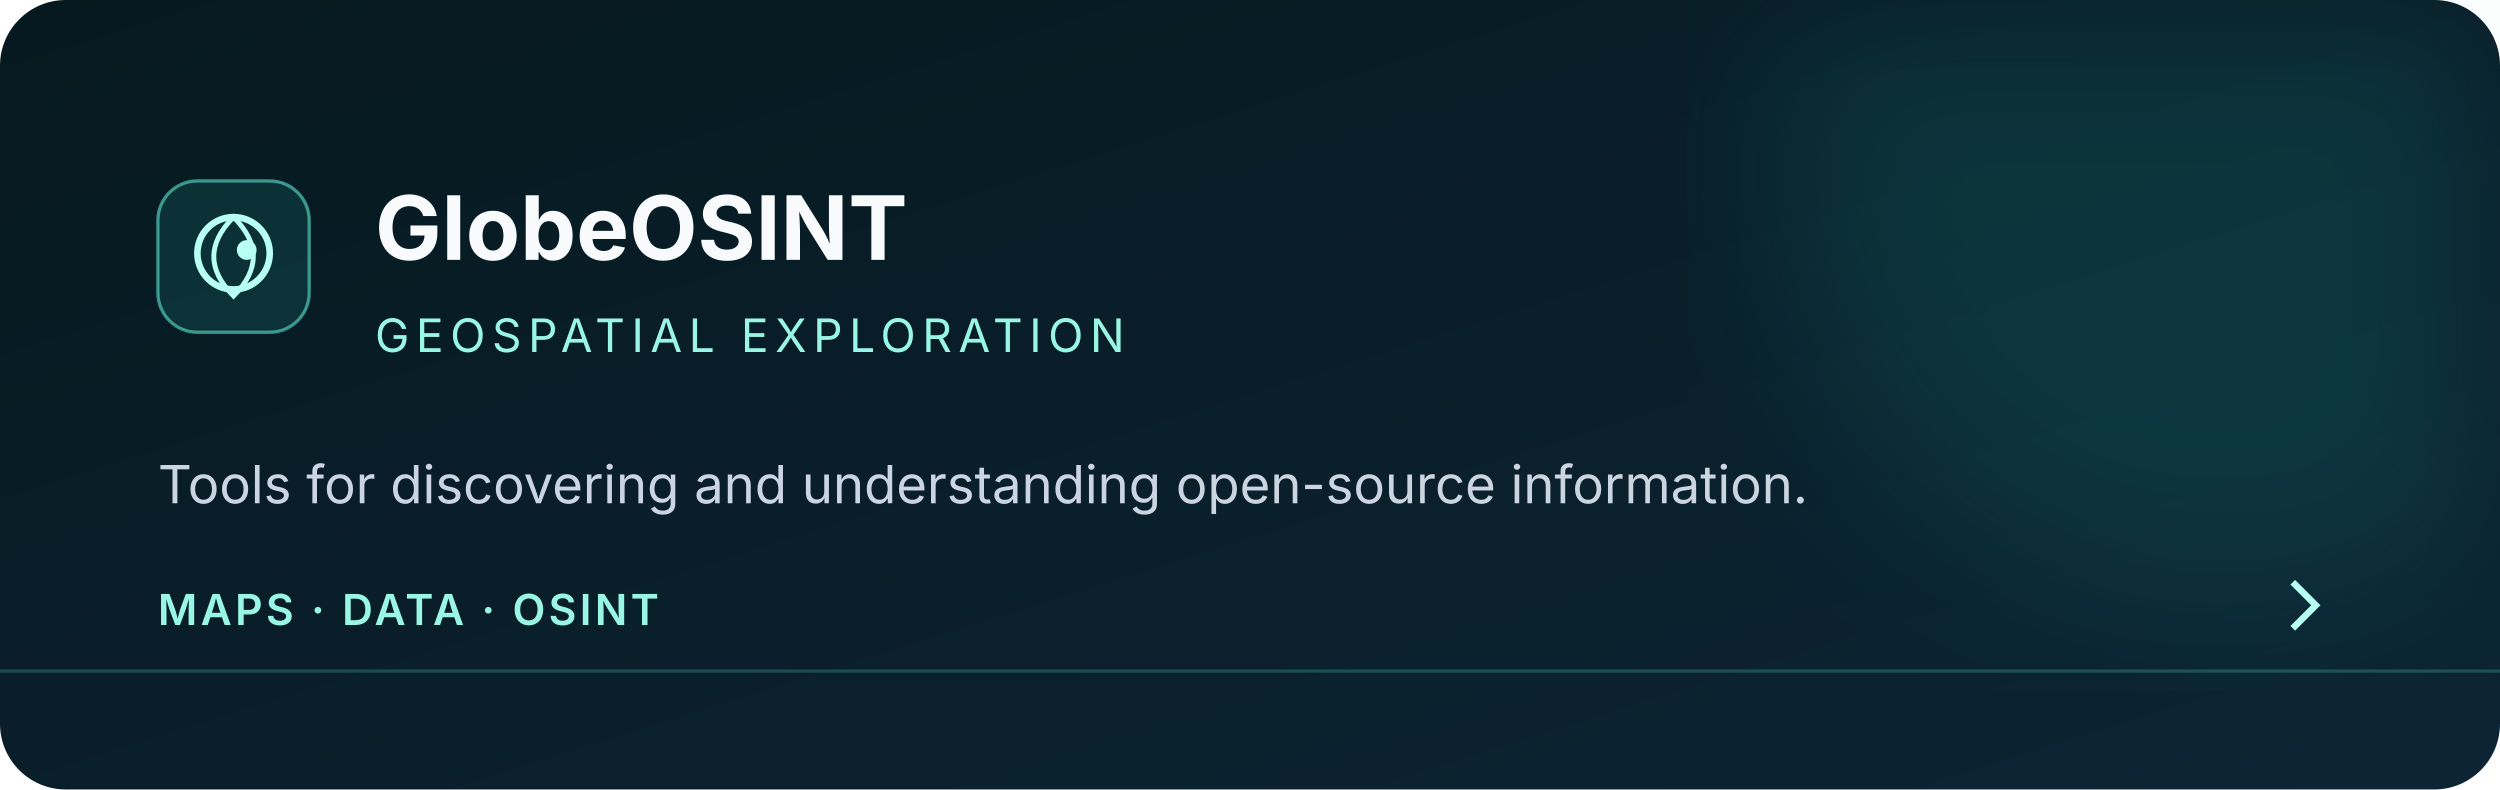
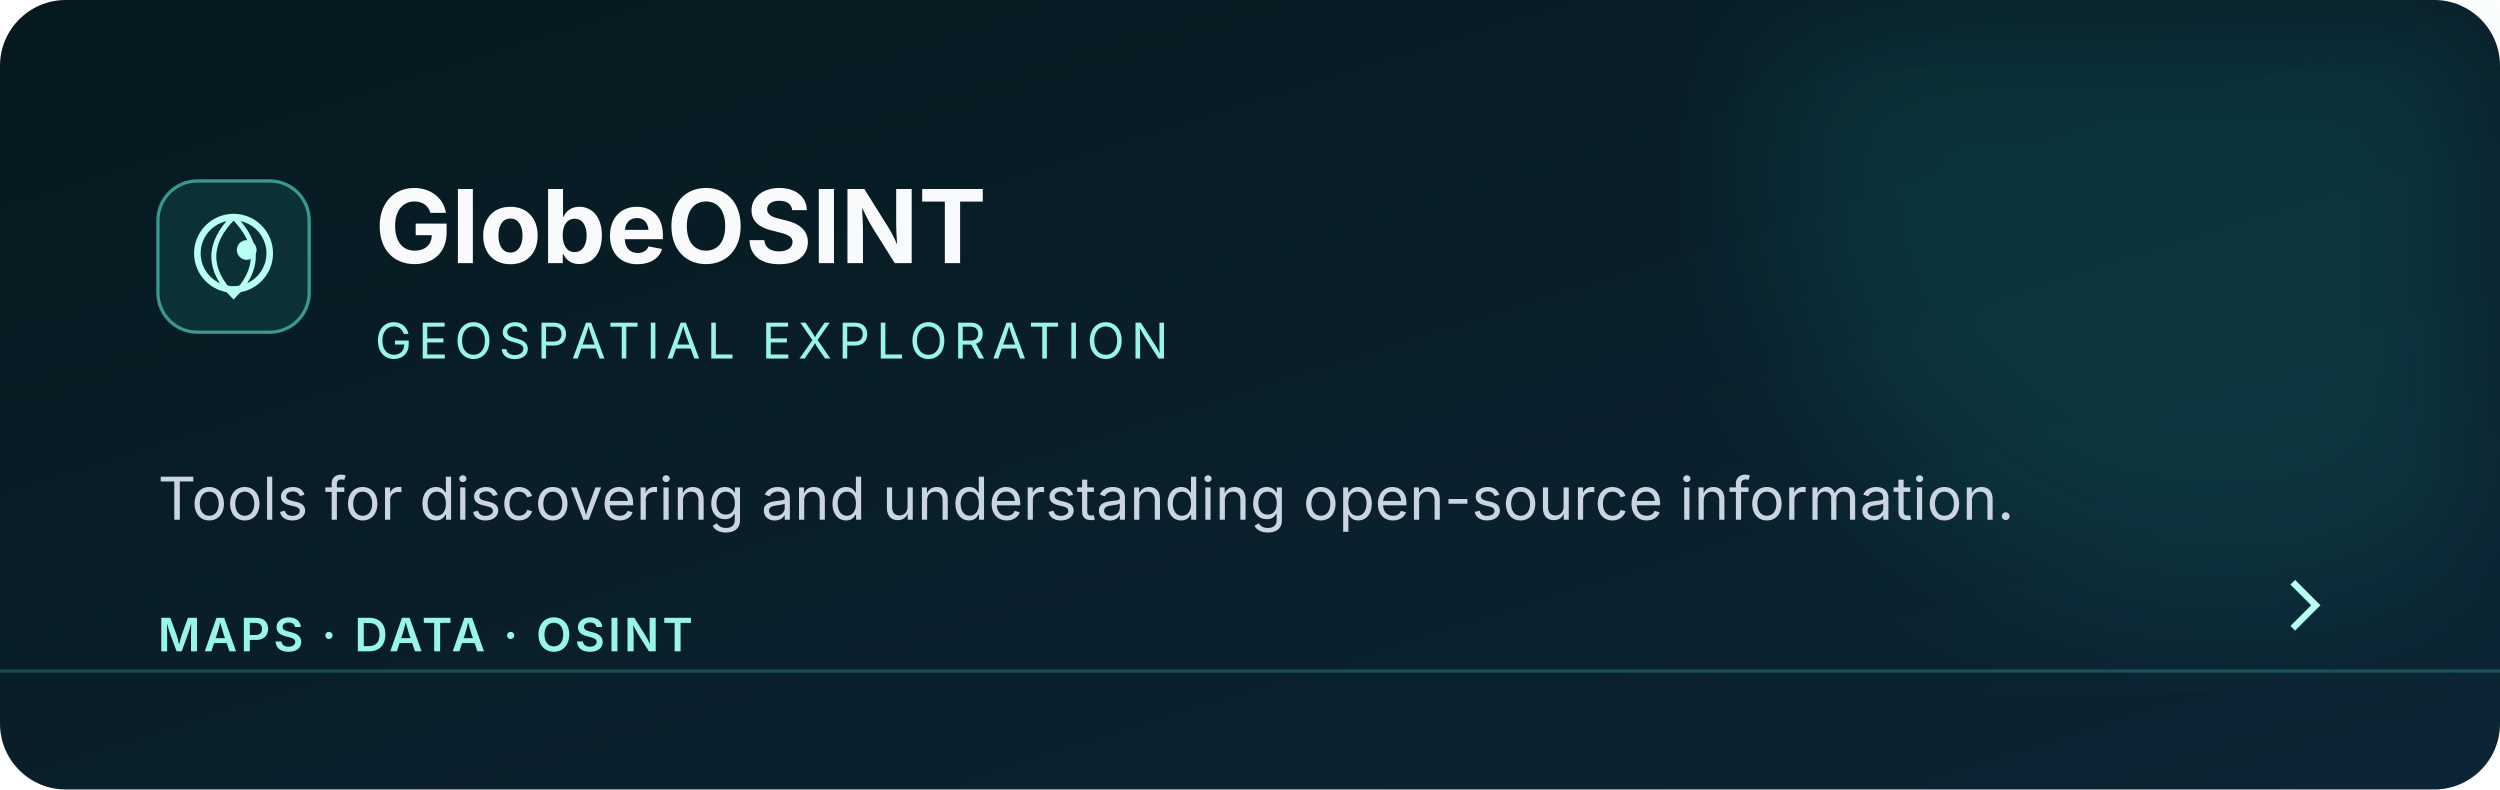
<svg xmlns="http://www.w3.org/2000/svg" viewBox="0 0 760 240" role="img" aria-labelledby="title desc">
  <defs>
    <linearGradient id="bg" x1="0" y1="0" x2="1" y2="1">
      <stop stop-color="#06191f" />
      <stop offset="1" stop-color="#0c2434" />
    </linearGradient>
    <linearGradient id="accent" x1="0" y1="0" x2="1" y2="0">
      <stop stop-color="#4adeca" />
      <stop offset="1" stop-color="#38bdf8" />
    </linearGradient>
    <filter id="blur">
      <feGaussianBlur stdDeviation="25" />
    </filter>
  </defs>
  <rect width="760" height="240" rx="20" fill="url(#bg)" />
  <circle cx="675" cy="48" r="135" fill="#14b8a6" opacity=".14" filter="url(#blur)" />
  <path d="M0 204H760" stroke="#5eead4" stroke-opacity=".22" />
  <g transform="translate(48 55)">
    <rect width="46" height="46" rx="12" fill="#2dd4bf" fill-opacity=".12" stroke="#5eead4" stroke-opacity=".58" />
    <circle cx="23" cy="22" r="11" fill="none" stroke="#b8fff4" stroke-width="2" />
    <path d="M23 11c4 4 6 8 6 12 0 4-2 8-6 12-4-4-6-8-6-12 0-4 2-8 6-12Z" fill="none" stroke="#b8fff4" stroke-width="1.5" />
    <circle cx="27" cy="21" r="3" fill="#b8fff4" />
-     <text x="66" y="24" fill="#f8fafc" font-family="Inter,Segoe UI,Arial,sans-serif" font-size="27" font-weight="700">GlobeOSINT</text>
-     <text x="66" y="52" fill="#99f6e4" font-family="Inter,Segoe UI,Arial,sans-serif" font-size="14" letter-spacing="2">GEOSPATIAL EXPLORATION</text>
+     <text x="66" y="25" fill="#f8fafc" font-family="Inter,Segoe UI,Arial,sans-serif" font-size="31" font-weight="700">GlobeOSINT</text>
+     <text x="66" y="54" fill="#99f6e4" font-family="Inter,Segoe UI,Arial,sans-serif" font-size="15" letter-spacing="2">GEOSPATIAL EXPLORATION</text>
  </g>
-   <text x="48" y="153" fill="#cbd5e1" font-family="Inter,Segoe UI,Arial,sans-serif" font-size="16">Tools for discovering and understanding open-source information.</text>
-   <text x="48" y="190" fill="#99f6e4" font-family="Inter,Segoe UI,Arial,sans-serif" font-size="13" font-weight="600" letter-spacing="1">MAPS  ·  DATA  ·  OSINT</text>
+   <text x="48" y="158" fill="#cbd5e1" font-family="Inter,Segoe UI,Arial,sans-serif" font-size="18">Tools for discovering and understanding open-source information.</text>
+   <text x="48" y="198" fill="#99f6e4" font-family="Inter,Segoe UI,Arial,sans-serif" font-size="14" font-weight="600" letter-spacing="1">MAPS  ·  DATA  ·  OSINT</text>
  <path d="M670 184h34" stroke="url(#accent)" stroke-width="3" stroke-linecap="round" />
  <path d="m697 177 7 7-7 7" fill="none" stroke="#b8fff4" stroke-width="2" />
</svg>
